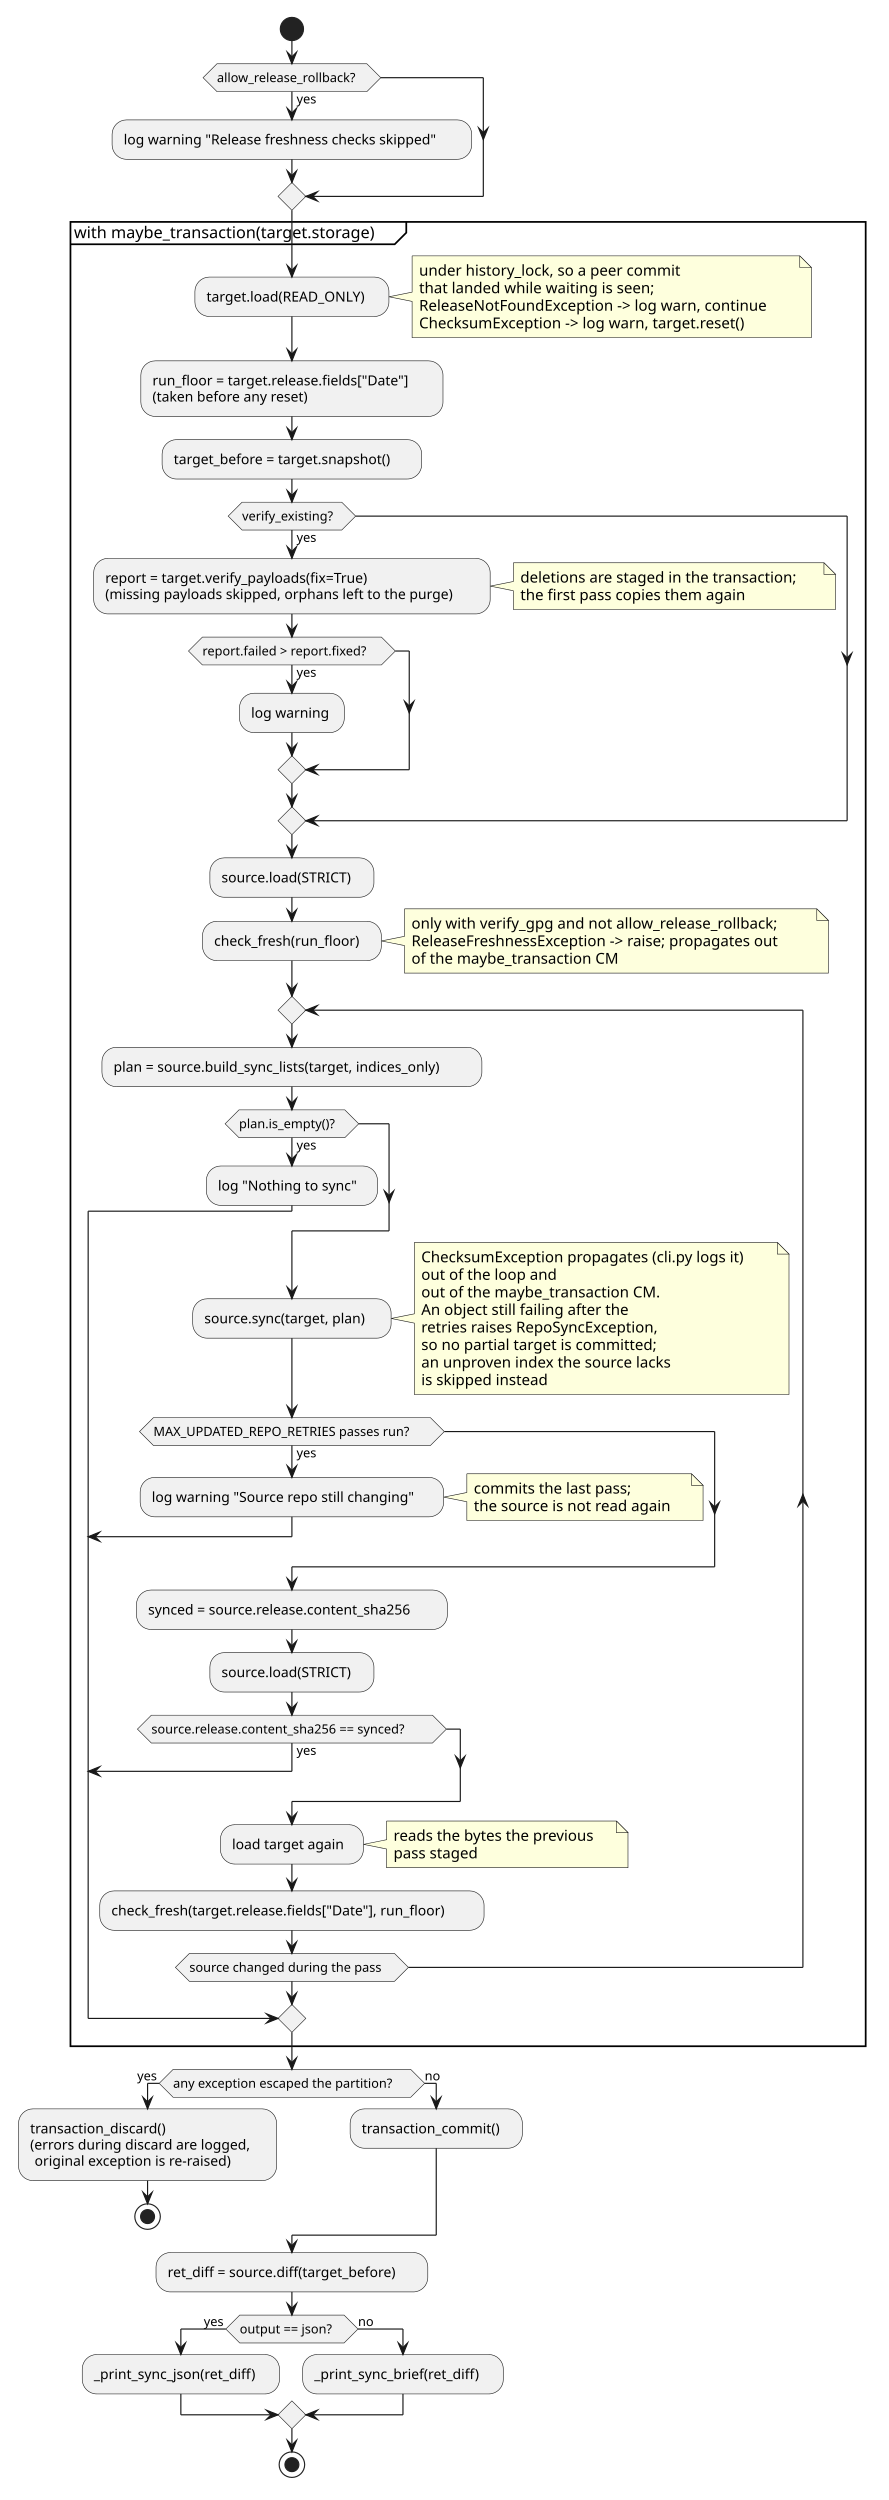
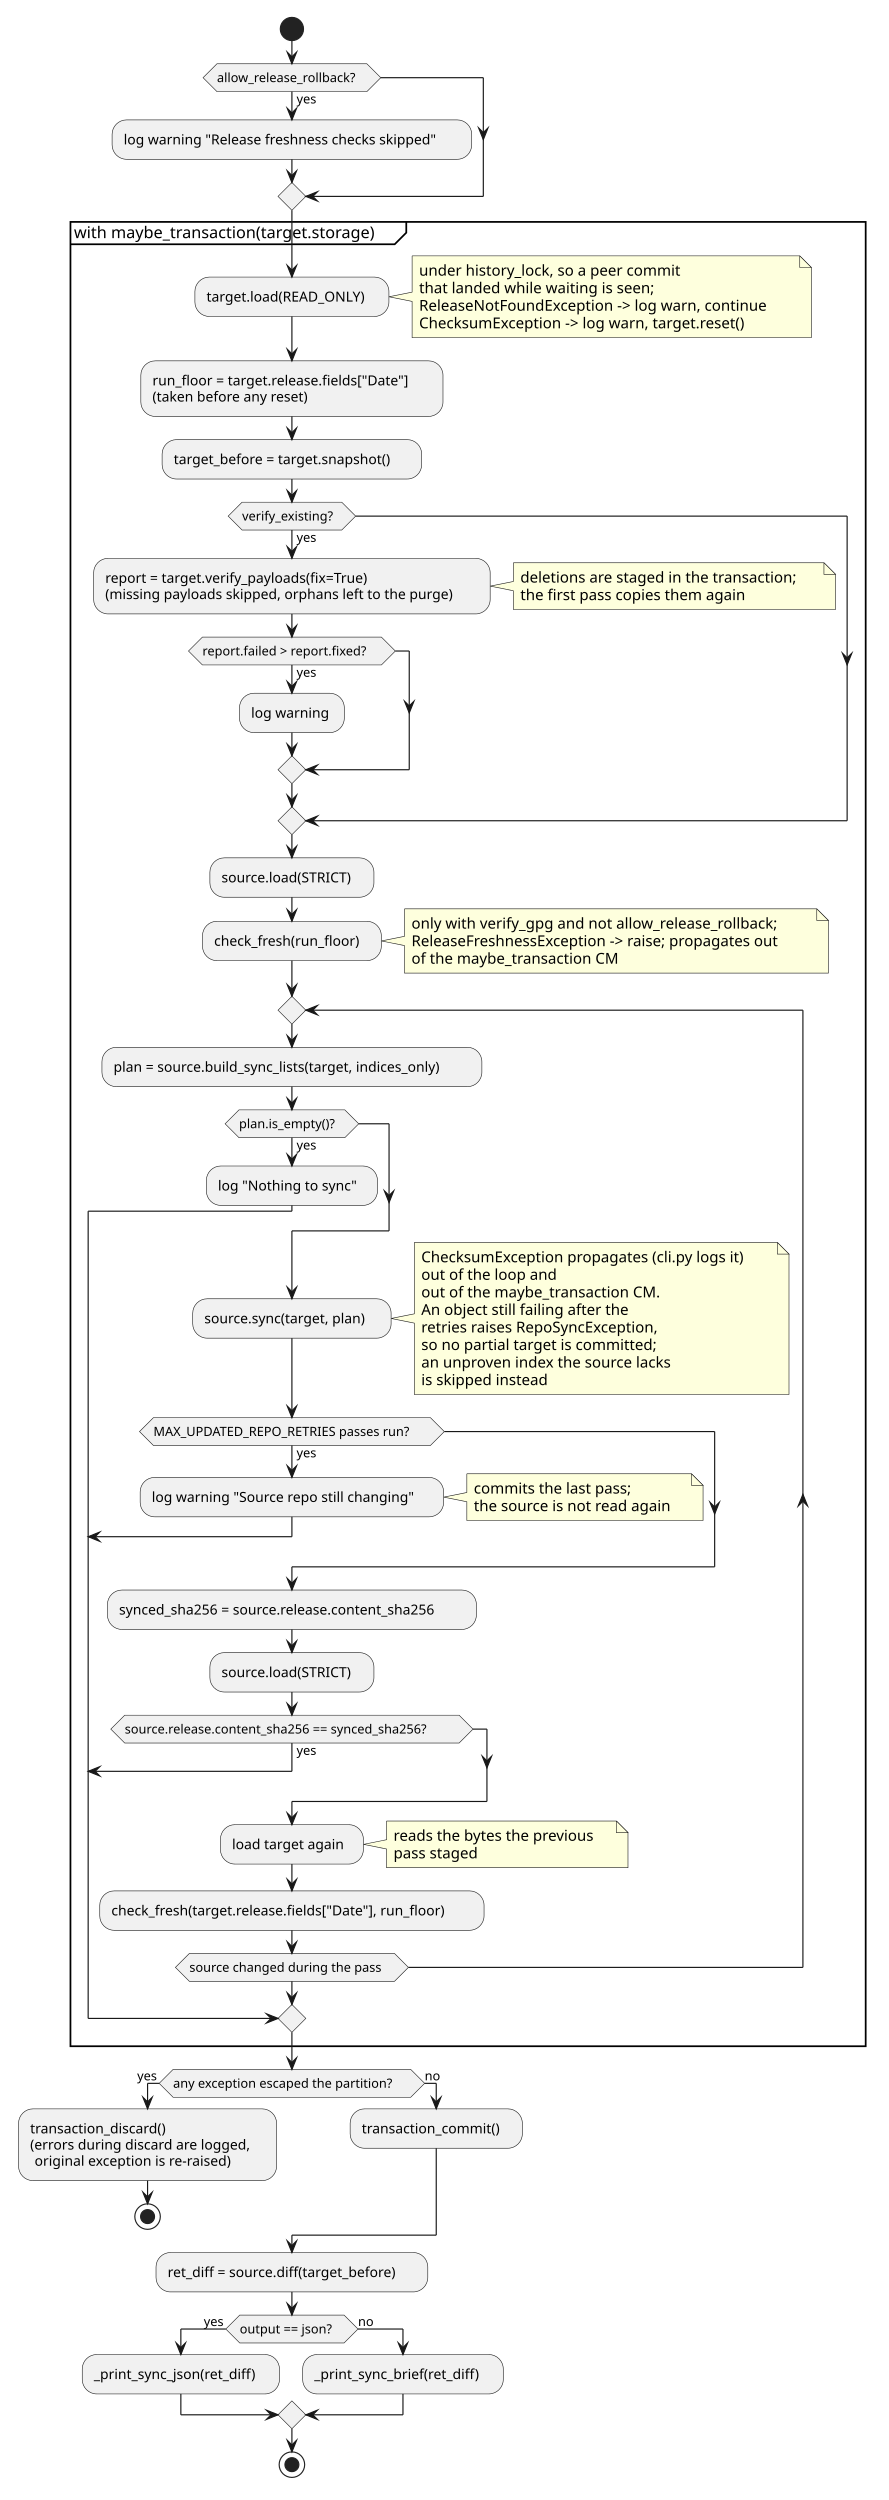
<svg xmlns="http://www.w3.org/2000/svg" version="1.1" data-diagram-type="ACTIVITY" style="width:766px;height:2156px;background:#FFFFFF;" width="766px" height="2156px" viewBox="0 0 766 2156" zoomAndPan="magnify" preserveAspectRatio="none" contentStyleType="text/css">
  <defs />
  <g font-family="sans-serif" lengthAdjust="spacing">
    <ellipse cx="251.74" cy="25" rx="10" ry="10" fill="#222" style="stroke:#222;stroke-width:1;" />
    <rect x="96.67" y="103.402" width="310.139" height="33.969" fill="#F1F1F1" style="stroke:#181818;stroke-width:0.5;" rx="12.5" ry="12.5" />
    <text x="106.67" y="124.541" fill="#000" font-size="12" textLength="290.139">log warning "Release freshness checks skipped"</text>
    <polygon points="187.101,55,316.378,55,328.378,67,316.378,79,187.101,79,175.101,67,187.101,55" fill="#F1F1F1" style="stroke:#181818;stroke-width:0.5;stroke-linejoin:miter;stroke-miterlimit:10;" />
    <text x="255.74" y="89.21" fill="#000" font-size="11" textLength="19.008">yes</text>
    <text x="187.101" y="70.808" fill="#000" font-size="11" textLength="129.277">allow_release_rollback?</text>
    <polygon points="251.74,157.371,263.74,169.371,251.74,181.371,239.74,169.371,251.74,157.371" fill="#F1F1F1" style="stroke:#181818;stroke-width:0.5;stroke-linejoin:miter;stroke-miterlimit:10;" />
    <rect x="60.762" y="191.371" width="685.8" height="1573.309" fill="none" style="stroke:#000;stroke-width:1.5;" />
    <path d="M350.373,191.371 L350.373,200.668 L340.373,210.668 L60.762,210.668" style="stroke:#000;stroke-width:1.5;" fill="none" />
    <text x="63.762" y="205.366" fill="#000" font-size="14" textLength="279.61">with maybe_transaction(target.storage)</text>
    <path d="M355.404,220.668 L355.404,251.934 L335.404,255.934 L355.404,259.934 L355.404,291.199 A0,0 0 0 0 355.404,291.199 L699.696,291.199 A0,0 0 0 0 699.696,291.199 L699.696,230.668 L689.696,220.668 L355.404,220.668 A0,0 0 0 0 355.404,220.668" style="stroke:#181818;stroke-width:0.5;" fill="#FEFFDD" />
    <path d="M689.696,220.668 L689.696,230.668 L699.696,230.668 L689.696,220.668" style="stroke:#181818;stroke-width:0.5;" fill="#FEFFDD" />
    <text x="361.404" y="237.735" fill="#000" font-size="13" textLength="241.744">under history_lock, so a peer commit</text>
    <text x="361.404" y="252.868" fill="#000" font-size="13" textLength="218.658">that landed while waiting is seen;</text>
    <text x="361.404" y="268" fill="#000" font-size="13" textLength="323.292">ReleaseNotFoundException -&gt; log warn, continue</text>
    <text x="361.404" y="283.133" fill="#000" font-size="13" textLength="319.757">ChecksumException    -&gt; log warn, target.reset()</text>
    <rect x="168.076" y="238.949" width="167.328" height="33.969" fill="#F1F1F1" style="stroke:#181818;stroke-width:0.5;" rx="12.5" ry="12.5" />
    <text x="178.076" y="260.088" fill="#000" font-size="12" textLength="147.328">target.load(READ_ONLY)</text>
    <rect x="121.45" y="311.199" width="260.58" height="47.938" fill="#F1F1F1" style="stroke:#181818;stroke-width:0.5;" rx="12.5" ry="12.5" />
    <text x="131.45" y="332.338" fill="#000" font-size="12" textLength="240.58">run_floor = target.release.fields["Date"]</text>
    <text x="131.45" y="346.307" fill="#000" font-size="12" textLength="146.402">(taken before any reset)</text>
    <rect x="139.804" y="379.137" width="223.871" height="33.969" fill="#F1F1F1" style="stroke:#181818;stroke-width:0.5;" rx="12.5" ry="12.5" />
    <text x="149.804" y="400.275" fill="#000" font-size="12" textLength="203.871">target_before = target.snapshot()</text>
    <path d="M442.717,485.344 L442.717,501.477 L422.717,505.477 L442.717,509.477 L442.717,525.609 A0,0 0 0 0 442.717,525.609 L720.563,525.609 A0,0 0 0 0 720.563,525.609 L720.563,495.344 L710.563,485.344 L442.717,485.344 A0,0 0 0 0 442.717,485.344" style="stroke:#181818;stroke-width:0.5;" fill="#FEFFDD" />
    <path d="M710.563,485.344 L710.563,495.344 L720.563,495.344 L710.563,485.344" style="stroke:#181818;stroke-width:0.5;" fill="#FEFFDD" />
    <text x="448.717" y="502.411" fill="#000" font-size="13" textLength="256.845">deletions are staged in the transaction;</text>
    <text x="448.717" y="517.543" fill="#000" font-size="13" textLength="208.933">the first pass copies them again</text>
    <rect x="80.762" y="481.508" width="341.955" height="47.938" fill="#F1F1F1" style="stroke:#181818;stroke-width:0.5;" rx="12.5" ry="12.5" />
    <text x="90.762" y="502.646" fill="#000" font-size="12" textLength="250.488">report = target.verify_payloads(fix=True)</text>
    <text x="90.762" y="516.615" fill="#000" font-size="12" textLength="321.955">(missing payloads skipped, orphans left to the purge)</text>
    <rect x="206.554" y="597.848" width="90.371" height="33.969" fill="#F1F1F1" style="stroke:#181818;stroke-width:0.5;" rx="12.5" ry="12.5" />
    <text x="216.554" y="618.986" fill="#000" font-size="12" textLength="70.371">log warning</text>
    <polygon points="174.549,549.445,328.93,549.445,340.93,561.445,328.93,573.445,174.549,573.445,162.549,561.445,174.549,549.445" fill="#F1F1F1" style="stroke:#181818;stroke-width:0.5;stroke-linejoin:miter;stroke-miterlimit:10;" />
    <text x="255.74" y="583.656" fill="#000" font-size="11" textLength="19.008">yes</text>
    <text x="174.549" y="565.253" fill="#000" font-size="11" textLength="154.381">report.failed &gt; report.fixed?</text>
    <polygon points="251.74,651.816,263.74,663.816,251.74,675.816,239.74,663.816,251.74,651.816" fill="#F1F1F1" style="stroke:#181818;stroke-width:0.5;stroke-linejoin:miter;stroke-miterlimit:10;" />
    <polygon points="208.758,433.105,294.722,433.105,306.722,445.105,294.722,457.105,208.758,457.105,196.758,445.105,208.758,433.105" fill="#F1F1F1" style="stroke:#181818;stroke-width:0.5;stroke-linejoin:miter;stroke-miterlimit:10;" />
    <text x="255.74" y="467.316" fill="#000" font-size="11" textLength="19.008">yes</text>
    <text x="208.758" y="448.914" fill="#000" font-size="11" textLength="85.964">verify_existing?</text>
    <polygon points="251.74,695.816,263.74,707.816,251.74,719.816,239.74,707.816,251.74,695.816" fill="#F1F1F1" style="stroke:#181818;stroke-width:0.5;stroke-linejoin:miter;stroke-miterlimit:10;" />
    <rect x="181.004" y="739.816" width="141.471" height="33.969" fill="#F1F1F1" style="stroke:#181818;stroke-width:0.5;" rx="12.5" ry="12.5" />
    <text x="191.004" y="760.955" fill="#000" font-size="12" textLength="121.471">source.load(STRICT)</text>
    <path d="M348.847,783.785 L348.847,807.484 L328.847,811.484 L348.847,815.484 L348.847,839.184 A0,0 0 0 0 348.847,839.184 L714.379,839.184 A0,0 0 0 0 714.379,839.184 L714.379,793.785 L704.379,783.785 L348.847,783.785 A0,0 0 0 0 348.847,783.785" style="stroke:#181818;stroke-width:0.5;" fill="#FEFFDD" />
    <path d="M704.379,783.785 L704.379,793.785 L714.379,793.785 L704.379,783.785" style="stroke:#181818;stroke-width:0.5;" fill="#FEFFDD" />
    <text x="354.847" y="800.852" fill="#000" font-size="13" textLength="339.923">only with verify_gpg and not allow_release_rollback;</text>
    <text x="354.847" y="815.985" fill="#000" font-size="13" textLength="344.532">ReleaseFreshnessException -&gt; raise; propagates out</text>
    <text x="354.847" y="831.118" fill="#000" font-size="13" textLength="191.064">of the maybe_transaction CM</text>
    <rect x="174.632" y="794.5" width="154.215" height="33.969" fill="#F1F1F1" style="stroke:#181818;stroke-width:0.5;" rx="12.5" ry="12.5" />
    <text x="184.632" y="815.639" fill="#000" font-size="12" textLength="134.215">check_fresh(run_floor)</text>
    <rect x="87.911" y="903.184" width="327.658" height="33.969" fill="#F1F1F1" style="stroke:#181818;stroke-width:0.5;" rx="12.5" ry="12.5" />
    <text x="97.911" y="924.322" fill="#000" font-size="12" textLength="307.658">plan = source.build_sync_lists(target, indices_only)</text>
    <rect x="177.958" y="1005.555" width="147.564" height="33.969" fill="#F1F1F1" style="stroke:#181818;stroke-width:0.5;" rx="12.5" ry="12.5" />
    <text x="187.958" y="1026.693" fill="#000" font-size="12" textLength="127.564">log "Nothing to sync"</text>
    <polygon points="206.118,957.152,297.362,957.152,309.362,969.152,297.362,981.152,206.118,981.152,194.118,969.152,206.118,957.152" fill="#F1F1F1" style="stroke:#181818;stroke-width:0.5;stroke-linejoin:miter;stroke-miterlimit:10;" />
    <text x="255.74" y="991.363" fill="#000" font-size="11" textLength="19.008">yes</text>
    <text x="206.118" y="972.96" fill="#000" font-size="11" textLength="91.244">plan.is_empty()?</text>
    <path d="M357.282,1071.523 L357.282,1133.055 L337.282,1137.055 L357.282,1141.055 L357.282,1202.586 A0,0 0 0 0 357.282,1202.586 L680.43,1202.586 A0,0 0 0 0 680.43,1202.586 L680.43,1081.523 L670.43,1071.523 L357.282,1071.523 A0,0 0 0 0 357.282,1071.523" style="stroke:#181818;stroke-width:0.5;" fill="#FEFFDD" />
    <path d="M670.43,1071.523 L670.43,1081.523 L680.43,1081.523 L670.43,1071.523" style="stroke:#181818;stroke-width:0.5;" fill="#FEFFDD" />
    <text x="363.282" y="1088.59" fill="#000" font-size="13" textLength="302.148">ChecksumException propagates (cli.py logs it)</text>
    <text x="363.282" y="1103.723" fill="#000" font-size="13" textLength="123.913">out of the loop and</text>
    <text x="363.282" y="1118.856" fill="#000" font-size="13" textLength="220.619">out of the maybe_transaction CM.</text>
    <text x="363.282" y="1133.989" fill="#000" font-size="13" textLength="192.747">An object still failing after the</text>
    <text x="363.282" y="1149.122" fill="#000" font-size="13" textLength="221.806">retries raises RepoSyncException,</text>
    <text x="363.282" y="1164.254" fill="#000" font-size="13" textLength="218.436">so no partial target is committed;</text>
    <text x="363.282" y="1179.387" fill="#000" font-size="13" textLength="232.438">an unproven index the source lacks</text>
    <text x="363.282" y="1194.52" fill="#000" font-size="13" textLength="117.254">is skipped instead</text>
    <rect x="166.198" y="1120.07" width="171.084" height="33.969" fill="#F1F1F1" style="stroke:#181818;stroke-width:0.5;" rx="12.5" ry="12.5" />
    <text x="176.198" y="1141.209" fill="#000" font-size="12" textLength="151.084">source.sync(target, plan)</text>
    <path d="M402.598,1270.988 L402.598,1287.121 L382.598,1291.121 L402.598,1295.121 L402.598,1311.254 A0,0 0 0 0 402.598,1311.254 L606.322,1311.254 A0,0 0 0 0 606.322,1311.254 L606.322,1280.988 L596.322,1270.988 L402.598,1270.988 A0,0 0 0 0 402.598,1270.988" style="stroke:#181818;stroke-width:0.5;" fill="#FEFFDD" />
    <path d="M596.322,1270.988 L596.322,1280.988 L606.322,1280.988 L596.322,1270.988" style="stroke:#181818;stroke-width:0.5;" fill="#FEFFDD" />
    <text x="408.598" y="1288.055" fill="#000" font-size="13" textLength="147.234">commits the last pass;</text>
    <text x="408.598" y="1303.188" fill="#000" font-size="13" textLength="182.724">the source is not read again</text>
    <rect x="120.881" y="1274.137" width="261.717" height="33.969" fill="#F1F1F1" style="stroke:#181818;stroke-width:0.5;" rx="12.5" ry="12.5" />
    <text x="130.881" y="1295.275" fill="#000" font-size="12" textLength="241.717">log warning "Source repo still changing"</text>
    <polygon points="132.305,1222.586,371.174,1222.586,383.174,1234.586,371.174,1246.586,132.305,1246.586,120.305,1234.586,132.305,1222.586" fill="#F1F1F1" style="stroke:#181818;stroke-width:0.5;stroke-linejoin:miter;stroke-miterlimit:10;" />
    <text x="255.74" y="1256.796" fill="#000" font-size="11" textLength="19.008">yes</text>
    <text x="132.305" y="1238.394" fill="#000" font-size="11" textLength="238.869">MAX_UPDATED_REPO_RETRIES passes run?</text>
-     <rect x="117.708" y="1371.254" width="268.063" height="33.969" fill="#F1F1F1" style="stroke:#181818;stroke-width:0.5;" rx="12.5" ry="12.5" />
-     <text x="127.708" y="1392.393" fill="#000" font-size="12" textLength="248.063">synced = source.release.content_sha256</text>
+     <rect x="92.651" y="1371.254" width="318.178" height="33.969" fill="#F1F1F1" style="stroke:#181818;stroke-width:0.5;" rx="12.5" ry="12.5" />
+     <text x="102.651" y="1392.393" fill="#000" font-size="12" textLength="298.178">synced_sha256 = source.release.content_sha256</text>
    <rect x="181.004" y="1425.223" width="141.471" height="33.969" fill="#F1F1F1" style="stroke:#181818;stroke-width:0.5;" rx="12.5" ry="12.5" />
    <text x="191.004" y="1446.361" fill="#000" font-size="12" textLength="121.471">source.load(STRICT)</text>
-     <polygon points="130.517,1479.191,372.963,1479.191,384.963,1491.191,372.963,1503.191,130.517,1503.191,118.517,1491.191,130.517,1479.191" fill="#F1F1F1" style="stroke:#181818;stroke-width:0.5;stroke-linejoin:miter;stroke-miterlimit:10;" />
+     <polygon points="107.547,1479.191,395.932,1479.191,407.932,1491.191,395.932,1503.191,107.547,1503.191,95.547,1491.191,107.547,1479.191" fill="#F1F1F1" style="stroke:#181818;stroke-width:0.5;stroke-linejoin:miter;stroke-miterlimit:10;" />
    <text x="255.74" y="1513.402" fill="#000" font-size="11" textLength="19.008">yes</text>
-     <text x="130.517" y="1495" fill="#000" font-size="11" textLength="242.446">source.release.content_sha256 == synced?</text>
+     <text x="107.547" y="1495" fill="#000" font-size="11" textLength="288.385">source.release.content_sha256 == synced_sha256?</text>
    <path d="M333.358,1570.445 L333.358,1586.578 L313.358,1590.578 L333.358,1594.578 L333.358,1610.711 A0,0 0 0 0 333.358,1610.711 L541.569,1610.711 A0,0 0 0 0 541.569,1610.711 L541.569,1580.445 L531.569,1570.445 L333.358,1570.445 A0,0 0 0 0 333.358,1570.445" style="stroke:#181818;stroke-width:0.5;" fill="#FEFFDD" />
    <path d="M531.569,1570.445 L531.569,1580.445 L541.569,1580.445 L531.569,1570.445" style="stroke:#181818;stroke-width:0.5;" fill="#FEFFDD" />
    <text x="339.358" y="1587.512" fill="#000" font-size="13" textLength="187.211">reads the bytes the previous</text>
    <text x="339.358" y="1602.645" fill="#000" font-size="13" textLength="78.235">pass staged</text>
    <rect x="190.122" y="1573.594" width="123.236" height="33.969" fill="#F1F1F1" style="stroke:#181818;stroke-width:0.5;" rx="12.5" ry="12.5" />
    <text x="200.122" y="1594.732" fill="#000" font-size="12" textLength="103.236">load target again</text>
    <rect x="86.03" y="1630.711" width="331.42" height="33.969" fill="#F1F1F1" style="stroke:#181818;stroke-width:0.5;" rx="12.5" ry="12.5" />
    <text x="96.03" y="1651.85" fill="#000" font-size="12" textLength="311.42">check_fresh(target.release.fields["Date"], run_floor)</text>
    <polygon points="251.74,859.184,263.74,871.184,251.74,883.184,239.74,871.184,251.74,859.184" fill="#F1F1F1" style="stroke:#181818;stroke-width:0.5;stroke-linejoin:miter;stroke-miterlimit:10;" />
    <polygon points="163.267,1684.68,340.212,1684.68,352.212,1696.68,340.212,1708.68,163.267,1708.68,151.267,1696.68,163.267,1684.68" fill="#F1F1F1" style="stroke:#181818;stroke-width:0.5;stroke-linejoin:miter;stroke-miterlimit:10;" />
    <text x="163.267" y="1700.488" fill="#000" font-size="11" textLength="176.945">source changed during the pass</text>
    <polygon points="251.74,1728.68,263.74,1740.68,251.74,1752.68,239.74,1740.68,251.74,1728.68" fill="#F1F1F1" style="stroke:#181818;stroke-width:0.5;stroke-linejoin:miter;stroke-miterlimit:10;" />
    <polygon points="149.265,1784.68,354.215,1784.68,366.215,1796.68,354.215,1808.68,149.265,1808.68,137.265,1796.68,149.265,1784.68" fill="#F1F1F1" style="stroke:#181818;stroke-width:0.5;stroke-linejoin:miter;stroke-miterlimit:10;" />
    <text x="149.265" y="1800.488" fill="#000" font-size="11" textLength="204.95">any exception escaped the partition?</text>
    <text x="118.256" y="1794.085" fill="#000" font-size="11" textLength="19.008">yes</text>
    <text x="366.215" y="1794.085" fill="#000" font-size="11" textLength="13.702">no</text>
    <rect x="16" y="1818.68" width="222.529" height="61.906" fill="#F1F1F1" style="stroke:#181818;stroke-width:0.5;" rx="12.5" ry="12.5" />
    <text x="26" y="1839.818" fill="#000" font-size="12" textLength="126.855">transaction_discard()</text>
    <text x="26" y="1853.787" fill="#000" font-size="12" textLength="202.529">(errors during discard are logged,</text>
    <text x="29.814" y="1867.756" fill="#000" font-size="12" textLength="183.152">original exception is re-raised)</text>
    <ellipse cx="127.265" cy="1911.586" rx="11" ry="11" fill="none" style="stroke:#222;stroke-width:1;" />
    <ellipse cx="127.265" cy="1911.586" rx="6" ry="6" fill="#222" style="stroke:#222;stroke-width:1;" />
    <rect x="301.961" y="1818.68" width="148.508" height="33.969" fill="#F1F1F1" style="stroke:#181818;stroke-width:0.5;" rx="12.5" ry="12.5" />
    <text x="311.961" y="1839.818" fill="#000" font-size="12" textLength="128.508">transaction_commit()</text>
    <rect x="134.551" y="1942.586" width="234.377" height="33.969" fill="#F1F1F1" style="stroke:#181818;stroke-width:0.5;" rx="12.5" ry="12.5" />
    <text x="144.551" y="1963.725" fill="#000" font-size="12" textLength="214.377">ret_diff = source.diff(target_before)</text>
    <polygon points="206.722,1996.555,296.758,1996.555,308.758,2008.555,296.758,2020.555,206.722,2020.555,194.722,2008.555,206.722,1996.555" fill="#F1F1F1" style="stroke:#181818;stroke-width:0.5;stroke-linejoin:miter;stroke-miterlimit:10;" />
    <text x="206.722" y="2012.363" fill="#000" font-size="11" textLength="90.036">output == json?</text>
    <text x="175.714" y="2005.96" fill="#000" font-size="11" textLength="19.008">yes</text>
    <text x="308.758" y="2005.96" fill="#000" font-size="11" textLength="13.702">no</text>
    <rect x="70.93" y="2030.555" width="170.07" height="33.969" fill="#F1F1F1" style="stroke:#181818;stroke-width:0.5;" rx="12.5" ry="12.5" />
    <text x="80.93" y="2051.693" fill="#000" font-size="12" textLength="150.07">_print_sync_json(ret_diff)</text>
    <rect x="261" y="2030.555" width="173.029" height="33.969" fill="#F1F1F1" style="stroke:#181818;stroke-width:0.5;" rx="12.5" ry="12.5" />
    <text x="271" y="2051.693" fill="#000" font-size="12" textLength="153.029">_print_sync_brief(ret_diff)</text>
    <polygon points="251.74,2070.523,263.74,2082.523,251.74,2094.523,239.74,2082.523,251.74,2070.523" fill="#F1F1F1" style="stroke:#181818;stroke-width:0.5;stroke-linejoin:miter;stroke-miterlimit:10;" />
    <ellipse cx="251.74" cy="2125.523" rx="11" ry="11" fill="none" style="stroke:#222;stroke-width:1;" />
    <ellipse cx="251.74" cy="2125.523" rx="6" ry="6" fill="#222" style="stroke:#222;stroke-width:1;" />
    <line x1="251.74" y1="79" x2="251.74" y2="103.402" style="stroke:#181818;stroke-width:1;" />
    <polygon points="247.74,93.402,251.74,103.402,255.74,93.402,251.74,97.402" fill="#181818" style="stroke:#181818;stroke-width:1;stroke-linejoin:miter;stroke-miterlimit:10;" />
    <line x1="328.378" y1="67" x2="416.809" y2="67" style="stroke:#181818;stroke-width:1;" />
    <polygon points="412.809,110.387,416.809,120.387,420.809,110.387,416.809,114.387" fill="#181818" style="stroke:#181818;stroke-width:1;stroke-linejoin:miter;stroke-miterlimit:10;" />
    <line x1="416.809" y1="67" x2="416.809" y2="169.371" style="stroke:#181818;stroke-width:1;" />
    <line x1="416.809" y1="169.371" x2="263.74" y2="169.371" style="stroke:#181818;stroke-width:1;" />
    <polygon points="273.74,165.371,263.74,169.371,273.74,173.371,269.74,169.371" fill="#181818" style="stroke:#181818;stroke-width:1;stroke-linejoin:miter;stroke-miterlimit:10;" />
    <line x1="251.74" y1="137.371" x2="251.74" y2="157.371" style="stroke:#181818;stroke-width:1;" />
    <polygon points="247.74,147.371,251.74,157.371,255.74,147.371,251.74,151.371" fill="#181818" style="stroke:#181818;stroke-width:1;stroke-linejoin:miter;stroke-miterlimit:10;" />
    <line x1="251.74" y1="35" x2="251.74" y2="55" style="stroke:#181818;stroke-width:1;" />
    <polygon points="247.74,45,251.74,55,255.74,45,251.74,49" fill="#181818" style="stroke:#181818;stroke-width:1;stroke-linejoin:miter;stroke-miterlimit:10;" />
    <line x1="251.74" y1="272.918" x2="251.74" y2="311.199" style="stroke:#181818;stroke-width:1;" />
    <polygon points="247.74,301.199,251.74,311.199,255.74,301.199,251.74,305.199" fill="#181818" style="stroke:#181818;stroke-width:1;stroke-linejoin:miter;stroke-miterlimit:10;" />
    <line x1="251.74" y1="359.137" x2="251.74" y2="379.137" style="stroke:#181818;stroke-width:1;" />
    <polygon points="247.74,369.137,251.74,379.137,255.74,369.137,251.74,373.137" fill="#181818" style="stroke:#181818;stroke-width:1;stroke-linejoin:miter;stroke-miterlimit:10;" />
    <line x1="251.74" y1="573.445" x2="251.74" y2="597.848" style="stroke:#181818;stroke-width:1;" />
    <polygon points="247.74,587.848,251.74,597.848,255.74,587.848,251.74,591.848" fill="#181818" style="stroke:#181818;stroke-width:1;stroke-linejoin:miter;stroke-miterlimit:10;" />
    <line x1="340.93" y1="561.445" x2="352.93" y2="561.445" style="stroke:#181818;stroke-width:1;" />
    <polygon points="348.93,604.832,352.93,614.832,356.93,604.832,352.93,608.832" fill="#181818" style="stroke:#181818;stroke-width:1;stroke-linejoin:miter;stroke-miterlimit:10;" />
    <line x1="352.93" y1="561.445" x2="352.93" y2="663.816" style="stroke:#181818;stroke-width:1;" />
    <line x1="352.93" y1="663.816" x2="263.74" y2="663.816" style="stroke:#181818;stroke-width:1;" />
    <polygon points="273.74,659.816,263.74,663.816,273.74,667.816,269.74,663.816" fill="#181818" style="stroke:#181818;stroke-width:1;stroke-linejoin:miter;stroke-miterlimit:10;" />
    <line x1="251.74" y1="631.816" x2="251.74" y2="651.816" style="stroke:#181818;stroke-width:1;" />
    <polygon points="247.74,641.816,251.74,651.816,255.74,641.816,251.74,645.816" fill="#181818" style="stroke:#181818;stroke-width:1;stroke-linejoin:miter;stroke-miterlimit:10;" />
    <line x1="251.74" y1="529.445" x2="251.74" y2="549.445" style="stroke:#181818;stroke-width:1;" />
    <polygon points="247.74,539.445,251.74,549.445,255.74,539.445,251.74,543.445" fill="#181818" style="stroke:#181818;stroke-width:1;stroke-linejoin:miter;stroke-miterlimit:10;" />
    <line x1="251.74" y1="457.105" x2="251.74" y2="481.508" style="stroke:#181818;stroke-width:1;" />
    <polygon points="247.74,471.508,251.74,481.508,255.74,471.508,251.74,475.508" fill="#181818" style="stroke:#181818;stroke-width:1;stroke-linejoin:miter;stroke-miterlimit:10;" />
    <line x1="306.722" y1="445.105" x2="730.563" y2="445.105" style="stroke:#181818;stroke-width:1;" />
    <polygon points="726.563,563.363,730.563,573.363,734.563,563.363,730.563,567.363" fill="#181818" style="stroke:#181818;stroke-width:1;stroke-linejoin:miter;stroke-miterlimit:10;" />
    <line x1="730.563" y1="445.105" x2="730.563" y2="707.816" style="stroke:#181818;stroke-width:1;" />
    <line x1="730.563" y1="707.816" x2="263.74" y2="707.816" style="stroke:#181818;stroke-width:1;" />
    <polygon points="273.74,703.816,263.74,707.816,273.74,711.816,269.74,707.816" fill="#181818" style="stroke:#181818;stroke-width:1;stroke-linejoin:miter;stroke-miterlimit:10;" />
    <line x1="251.74" y1="675.816" x2="251.74" y2="695.816" style="stroke:#181818;stroke-width:1;" />
    <polygon points="247.74,685.816,251.74,695.816,255.74,685.816,251.74,689.816" fill="#181818" style="stroke:#181818;stroke-width:1;stroke-linejoin:miter;stroke-miterlimit:10;" />
    <line x1="251.74" y1="413.105" x2="251.74" y2="433.105" style="stroke:#181818;stroke-width:1;" />
    <polygon points="247.74,423.105,251.74,433.105,255.74,423.105,251.74,427.105" fill="#181818" style="stroke:#181818;stroke-width:1;stroke-linejoin:miter;stroke-miterlimit:10;" />
    <line x1="251.74" y1="719.816" x2="251.74" y2="739.816" style="stroke:#181818;stroke-width:1;" />
    <polygon points="247.74,729.816,251.74,739.816,255.74,729.816,251.74,733.816" fill="#181818" style="stroke:#181818;stroke-width:1;stroke-linejoin:miter;stroke-miterlimit:10;" />
    <line x1="251.74" y1="773.785" x2="251.74" y2="794.5" style="stroke:#181818;stroke-width:1;" />
    <polygon points="247.74,784.5,251.74,794.5,255.74,784.5,251.74,788.5" fill="#181818" style="stroke:#181818;stroke-width:1;stroke-linejoin:miter;stroke-miterlimit:10;" />
    <line x1="251.74" y1="1039.523" x2="251.74" y2="1044.523" style="stroke:#181818;stroke-width:1;" />
    <line x1="251.74" y1="1044.523" x2="76.03" y2="1044.523" style="stroke:#181818;stroke-width:1;" />
    <line x1="76.03" y1="1044.523" x2="76.03" y2="1740.68" style="stroke:#181818;stroke-width:1;" />
    <line x1="76.03" y1="1740.68" x2="239.74" y2="1740.68" style="stroke:#181818;stroke-width:1;" />
    <polygon points="229.74,1736.68,239.74,1740.68,229.74,1744.68,233.74,1740.68" fill="#181818" style="stroke:#181818;stroke-width:1;stroke-linejoin:miter;stroke-miterlimit:10;" />
    <line x1="251.74" y1="981.152" x2="251.74" y2="1005.555" style="stroke:#181818;stroke-width:1;" />
    <polygon points="247.74,995.555,251.74,1005.555,255.74,995.555,251.74,999.555" fill="#181818" style="stroke:#181818;stroke-width:1;stroke-linejoin:miter;stroke-miterlimit:10;" />
    <line x1="309.362" y1="969.152" x2="335.522" y2="969.152" style="stroke:#181818;stroke-width:1;" />
    <polygon points="331.522,1027.039,335.522,1037.039,339.522,1027.039,335.522,1031.039" fill="#181818" style="stroke:#181818;stroke-width:1;stroke-linejoin:miter;stroke-miterlimit:10;" />
    <line x1="335.522" y1="969.152" x2="335.522" y2="1061.523" style="stroke:#181818;stroke-width:1;" />
    <line x1="335.522" y1="1061.523" x2="251.74" y2="1061.523" style="stroke:#181818;stroke-width:1;" />
    <line x1="251.74" y1="1061.523" x2="251.74" y2="1120.07" style="stroke:#181818;stroke-width:1;" />
    <polygon points="247.74,1110.07,251.74,1120.07,255.74,1110.07,251.74,1114.07" fill="#181818" style="stroke:#181818;stroke-width:1;stroke-linejoin:miter;stroke-miterlimit:10;" />
    <line x1="251.74" y1="937.152" x2="251.74" y2="957.152" style="stroke:#181818;stroke-width:1;" />
    <polygon points="247.74,947.152,251.74,957.152,255.74,947.152,251.74,951.152" fill="#181818" style="stroke:#181818;stroke-width:1;stroke-linejoin:miter;stroke-miterlimit:10;" />
    <line x1="251.74" y1="1308.105" x2="251.74" y2="1325.254" style="stroke:#181818;stroke-width:1;" />
    <line x1="251.74" y1="1325.254" x2="76.03" y2="1325.254" style="stroke:#181818;stroke-width:1;" />
    <polygon points="86.03,1321.254,76.03,1325.254,86.03,1329.254,82.03,1325.254" fill="#181818" style="stroke:#181818;stroke-width:1;stroke-linejoin:miter;stroke-miterlimit:10;" />
    <line x1="251.74" y1="1246.586" x2="251.74" y2="1274.137" style="stroke:#181818;stroke-width:1;" />
    <polygon points="247.74,1264.137,251.74,1274.137,255.74,1264.137,251.74,1268.137" fill="#181818" style="stroke:#181818;stroke-width:1;stroke-linejoin:miter;stroke-miterlimit:10;" />
    <line x1="383.174" y1="1234.586" x2="616.322" y2="1234.586" style="stroke:#181818;stroke-width:1;" />
    <polygon points="612.322,1295.621,616.322,1305.621,620.322,1295.621,616.322,1299.621" fill="#181818" style="stroke:#181818;stroke-width:1;stroke-linejoin:miter;stroke-miterlimit:10;" />
    <line x1="616.322" y1="1234.586" x2="616.322" y2="1351.254" style="stroke:#181818;stroke-width:1;" />
    <line x1="616.322" y1="1351.254" x2="251.74" y2="1351.254" style="stroke:#181818;stroke-width:1;" />
    <line x1="251.74" y1="1351.254" x2="251.74" y2="1371.254" style="stroke:#181818;stroke-width:1;" />
    <polygon points="247.74,1361.254,251.74,1371.254,255.74,1361.254,251.74,1365.254" fill="#181818" style="stroke:#181818;stroke-width:1;stroke-linejoin:miter;stroke-miterlimit:10;" />
    <line x1="251.74" y1="1154.039" x2="251.74" y2="1222.586" style="stroke:#181818;stroke-width:1;" />
    <polygon points="247.74,1212.586,251.74,1222.586,255.74,1212.586,251.74,1216.586" fill="#181818" style="stroke:#181818;stroke-width:1;stroke-linejoin:miter;stroke-miterlimit:10;" />
    <line x1="251.74" y1="1405.223" x2="251.74" y2="1425.223" style="stroke:#181818;stroke-width:1;" />
    <polygon points="247.74,1415.223,251.74,1425.223,255.74,1415.223,251.74,1419.223" fill="#181818" style="stroke:#181818;stroke-width:1;stroke-linejoin:miter;stroke-miterlimit:10;" />
    <line x1="251.74" y1="1503.191" x2="251.74" y2="1527.594" style="stroke:#181818;stroke-width:1;" />
    <line x1="251.74" y1="1527.594" x2="76.03" y2="1527.594" style="stroke:#181818;stroke-width:1;" />
    <polygon points="86.03,1523.594,76.03,1527.594,86.03,1531.594,82.03,1527.594" fill="#181818" style="stroke:#181818;stroke-width:1;stroke-linejoin:miter;stroke-miterlimit:10;" />
-     <line x1="384.963" y1="1491.191" x2="396.963" y2="1491.191" style="stroke:#181818;stroke-width:1;" />
-     <polygon points="392.963,1514.594,396.963,1524.594,400.963,1514.594,396.963,1518.594" fill="#181818" style="stroke:#181818;stroke-width:1;stroke-linejoin:miter;stroke-miterlimit:10;" />
-     <line x1="396.963" y1="1491.191" x2="396.963" y2="1553.594" style="stroke:#181818;stroke-width:1;" />
-     <line x1="396.963" y1="1553.594" x2="251.74" y2="1553.594" style="stroke:#181818;stroke-width:1;" />
+     <line x1="407.932" y1="1491.191" x2="419.932" y2="1491.191" style="stroke:#181818;stroke-width:1;" />
+     <polygon points="415.932,1514.594,419.932,1524.594,423.932,1514.594,419.932,1518.594" fill="#181818" style="stroke:#181818;stroke-width:1;stroke-linejoin:miter;stroke-miterlimit:10;" />
+     <line x1="419.932" y1="1491.191" x2="419.932" y2="1553.594" style="stroke:#181818;stroke-width:1;" />
+     <line x1="419.932" y1="1553.594" x2="251.74" y2="1553.594" style="stroke:#181818;stroke-width:1;" />
    <line x1="251.74" y1="1553.594" x2="251.74" y2="1573.594" style="stroke:#181818;stroke-width:1;" />
    <polygon points="247.74,1563.594,251.74,1573.594,255.74,1563.594,251.74,1567.594" fill="#181818" style="stroke:#181818;stroke-width:1;stroke-linejoin:miter;stroke-miterlimit:10;" />
    <line x1="251.74" y1="1459.191" x2="251.74" y2="1479.191" style="stroke:#181818;stroke-width:1;" />
    <polygon points="247.74,1469.191,251.74,1479.191,255.74,1469.191,251.74,1473.191" fill="#181818" style="stroke:#181818;stroke-width:1;stroke-linejoin:miter;stroke-miterlimit:10;" />
    <line x1="251.74" y1="1607.563" x2="251.74" y2="1630.711" style="stroke:#181818;stroke-width:1;" />
    <polygon points="247.74,1620.711,251.74,1630.711,255.74,1620.711,251.74,1624.711" fill="#181818" style="stroke:#181818;stroke-width:1;stroke-linejoin:miter;stroke-miterlimit:10;" />
    <line x1="251.74" y1="883.184" x2="251.74" y2="903.184" style="stroke:#181818;stroke-width:1;" />
    <polygon points="247.74,893.184,251.74,903.184,255.74,893.184,251.74,897.184" fill="#181818" style="stroke:#181818;stroke-width:1;stroke-linejoin:miter;stroke-miterlimit:10;" />
    <line x1="352.212" y1="1696.68" x2="692.43" y2="1696.68" style="stroke:#181818;stroke-width:1;" />
    <polygon points="688.43,1298.707,692.43,1288.707,696.43,1298.707,692.43,1294.707" fill="#181818" style="stroke:#181818;stroke-width:1;stroke-linejoin:miter;stroke-miterlimit:10;" />
    <line x1="692.43" y1="871.184" x2="692.43" y2="1696.68" style="stroke:#181818;stroke-width:1;" />
    <line x1="692.43" y1="871.184" x2="263.74" y2="871.184" style="stroke:#181818;stroke-width:1;" />
    <polygon points="273.74,867.184,263.74,871.184,273.74,875.184,269.74,871.184" fill="#181818" style="stroke:#181818;stroke-width:1;stroke-linejoin:miter;stroke-miterlimit:10;" />
    <line x1="251.74" y1="1664.68" x2="251.74" y2="1684.68" style="stroke:#181818;stroke-width:1;" />
    <polygon points="247.74,1674.68,251.74,1684.68,255.74,1674.68,251.74,1678.68" fill="#181818" style="stroke:#181818;stroke-width:1;stroke-linejoin:miter;stroke-miterlimit:10;" />
    <line x1="251.74" y1="1708.68" x2="251.74" y2="1728.68" style="stroke:#181818;stroke-width:1;" />
    <polygon points="247.74,1718.68,251.74,1728.68,255.74,1718.68,251.74,1722.68" fill="#181818" style="stroke:#181818;stroke-width:1;stroke-linejoin:miter;stroke-miterlimit:10;" />
    <line x1="251.74" y1="828.469" x2="251.74" y2="859.184" style="stroke:#181818;stroke-width:1;" />
    <polygon points="247.74,849.184,251.74,859.184,255.74,849.184,251.74,853.184" fill="#181818" style="stroke:#181818;stroke-width:1;stroke-linejoin:miter;stroke-miterlimit:10;" />
    <line x1="251.74" y1="181.371" x2="251.74" y2="238.949" style="stroke:#181818;stroke-width:1;" />
    <polygon points="247.74,228.949,251.74,238.949,255.74,228.949,251.74,232.949" fill="#181818" style="stroke:#181818;stroke-width:1;stroke-linejoin:miter;stroke-miterlimit:10;" />
    <line x1="127.265" y1="1880.586" x2="127.265" y2="1900.586" style="stroke:#181818;stroke-width:1;" />
    <polygon points="123.265,1890.586,127.265,1900.586,131.265,1890.586,127.265,1894.586" fill="#181818" style="stroke:#181818;stroke-width:1;stroke-linejoin:miter;stroke-miterlimit:10;" />
    <line x1="137.265" y1="1796.68" x2="127.265" y2="1796.68" style="stroke:#181818;stroke-width:1;" />
    <line x1="127.265" y1="1796.68" x2="127.265" y2="1818.68" style="stroke:#181818;stroke-width:1;" />
    <polygon points="123.265,1808.68,127.265,1818.68,131.265,1808.68,127.265,1812.68" fill="#181818" style="stroke:#181818;stroke-width:1;stroke-linejoin:miter;stroke-miterlimit:10;" />
    <line x1="366.215" y1="1796.68" x2="376.215" y2="1796.68" style="stroke:#181818;stroke-width:1;" />
    <line x1="376.215" y1="1796.68" x2="376.215" y2="1818.68" style="stroke:#181818;stroke-width:1;" />
    <polygon points="372.215,1808.68,376.215,1818.68,380.215,1808.68,376.215,1812.68" fill="#181818" style="stroke:#181818;stroke-width:1;stroke-linejoin:miter;stroke-miterlimit:10;" />
    <line x1="376.215" y1="1852.648" x2="376.215" y2="1927.586" style="stroke:#181818;stroke-width:1;" />
    <line x1="376.215" y1="1927.586" x2="251.74" y2="1927.586" style="stroke:#181818;stroke-width:1;" />
    <line x1="251.74" y1="1927.586" x2="251.74" y2="1942.586" style="stroke:#181818;stroke-width:1;" />
    <polygon points="247.74,1932.586,251.74,1942.586,255.74,1932.586,251.74,1936.586" fill="#181818" style="stroke:#181818;stroke-width:1;stroke-linejoin:miter;stroke-miterlimit:10;" />
    <line x1="251.74" y1="1752.68" x2="251.74" y2="1784.68" style="stroke:#181818;stroke-width:1;" />
    <polygon points="247.74,1774.68,251.74,1784.68,255.74,1774.68,251.74,1778.68" fill="#181818" style="stroke:#181818;stroke-width:1;stroke-linejoin:miter;stroke-miterlimit:10;" />
    <line x1="194.722" y1="2008.555" x2="155.965" y2="2008.555" style="stroke:#181818;stroke-width:1;" />
    <line x1="155.965" y1="2008.555" x2="155.965" y2="2030.555" style="stroke:#181818;stroke-width:1;" />
    <polygon points="151.965,2020.555,155.965,2030.555,159.965,2020.555,155.965,2024.555" fill="#181818" style="stroke:#181818;stroke-width:1;stroke-linejoin:miter;stroke-miterlimit:10;" />
    <line x1="308.758" y1="2008.555" x2="347.515" y2="2008.555" style="stroke:#181818;stroke-width:1;" />
    <line x1="347.515" y1="2008.555" x2="347.515" y2="2030.555" style="stroke:#181818;stroke-width:1;" />
    <polygon points="343.515,2020.555,347.515,2030.555,351.515,2020.555,347.515,2024.555" fill="#181818" style="stroke:#181818;stroke-width:1;stroke-linejoin:miter;stroke-miterlimit:10;" />
    <line x1="155.965" y1="2064.523" x2="155.965" y2="2082.523" style="stroke:#181818;stroke-width:1;" />
    <line x1="155.965" y1="2082.523" x2="239.74" y2="2082.523" style="stroke:#181818;stroke-width:1;" />
    <polygon points="229.74,2078.523,239.74,2082.523,229.74,2086.523,233.74,2082.523" fill="#181818" style="stroke:#181818;stroke-width:1;stroke-linejoin:miter;stroke-miterlimit:10;" />
    <line x1="347.515" y1="2064.523" x2="347.515" y2="2082.523" style="stroke:#181818;stroke-width:1;" />
    <line x1="347.515" y1="2082.523" x2="263.74" y2="2082.523" style="stroke:#181818;stroke-width:1;" />
    <polygon points="273.74,2078.523,263.74,2082.523,273.74,2086.523,269.74,2082.523" fill="#181818" style="stroke:#181818;stroke-width:1;stroke-linejoin:miter;stroke-miterlimit:10;" />
    <line x1="251.74" y1="1976.555" x2="251.74" y2="1996.555" style="stroke:#181818;stroke-width:1;" />
    <polygon points="247.74,1986.555,251.74,1996.555,255.74,1986.555,251.74,1990.555" fill="#181818" style="stroke:#181818;stroke-width:1;stroke-linejoin:miter;stroke-miterlimit:10;" />
    <line x1="251.74" y1="2094.523" x2="251.74" y2="2114.523" style="stroke:#181818;stroke-width:1;" />
    <polygon points="247.74,2104.523,251.74,2114.523,255.74,2104.523,251.74,2108.523" fill="#181818" style="stroke:#181818;stroke-width:1;stroke-linejoin:miter;stroke-miterlimit:10;" />
  </g>
</svg>
